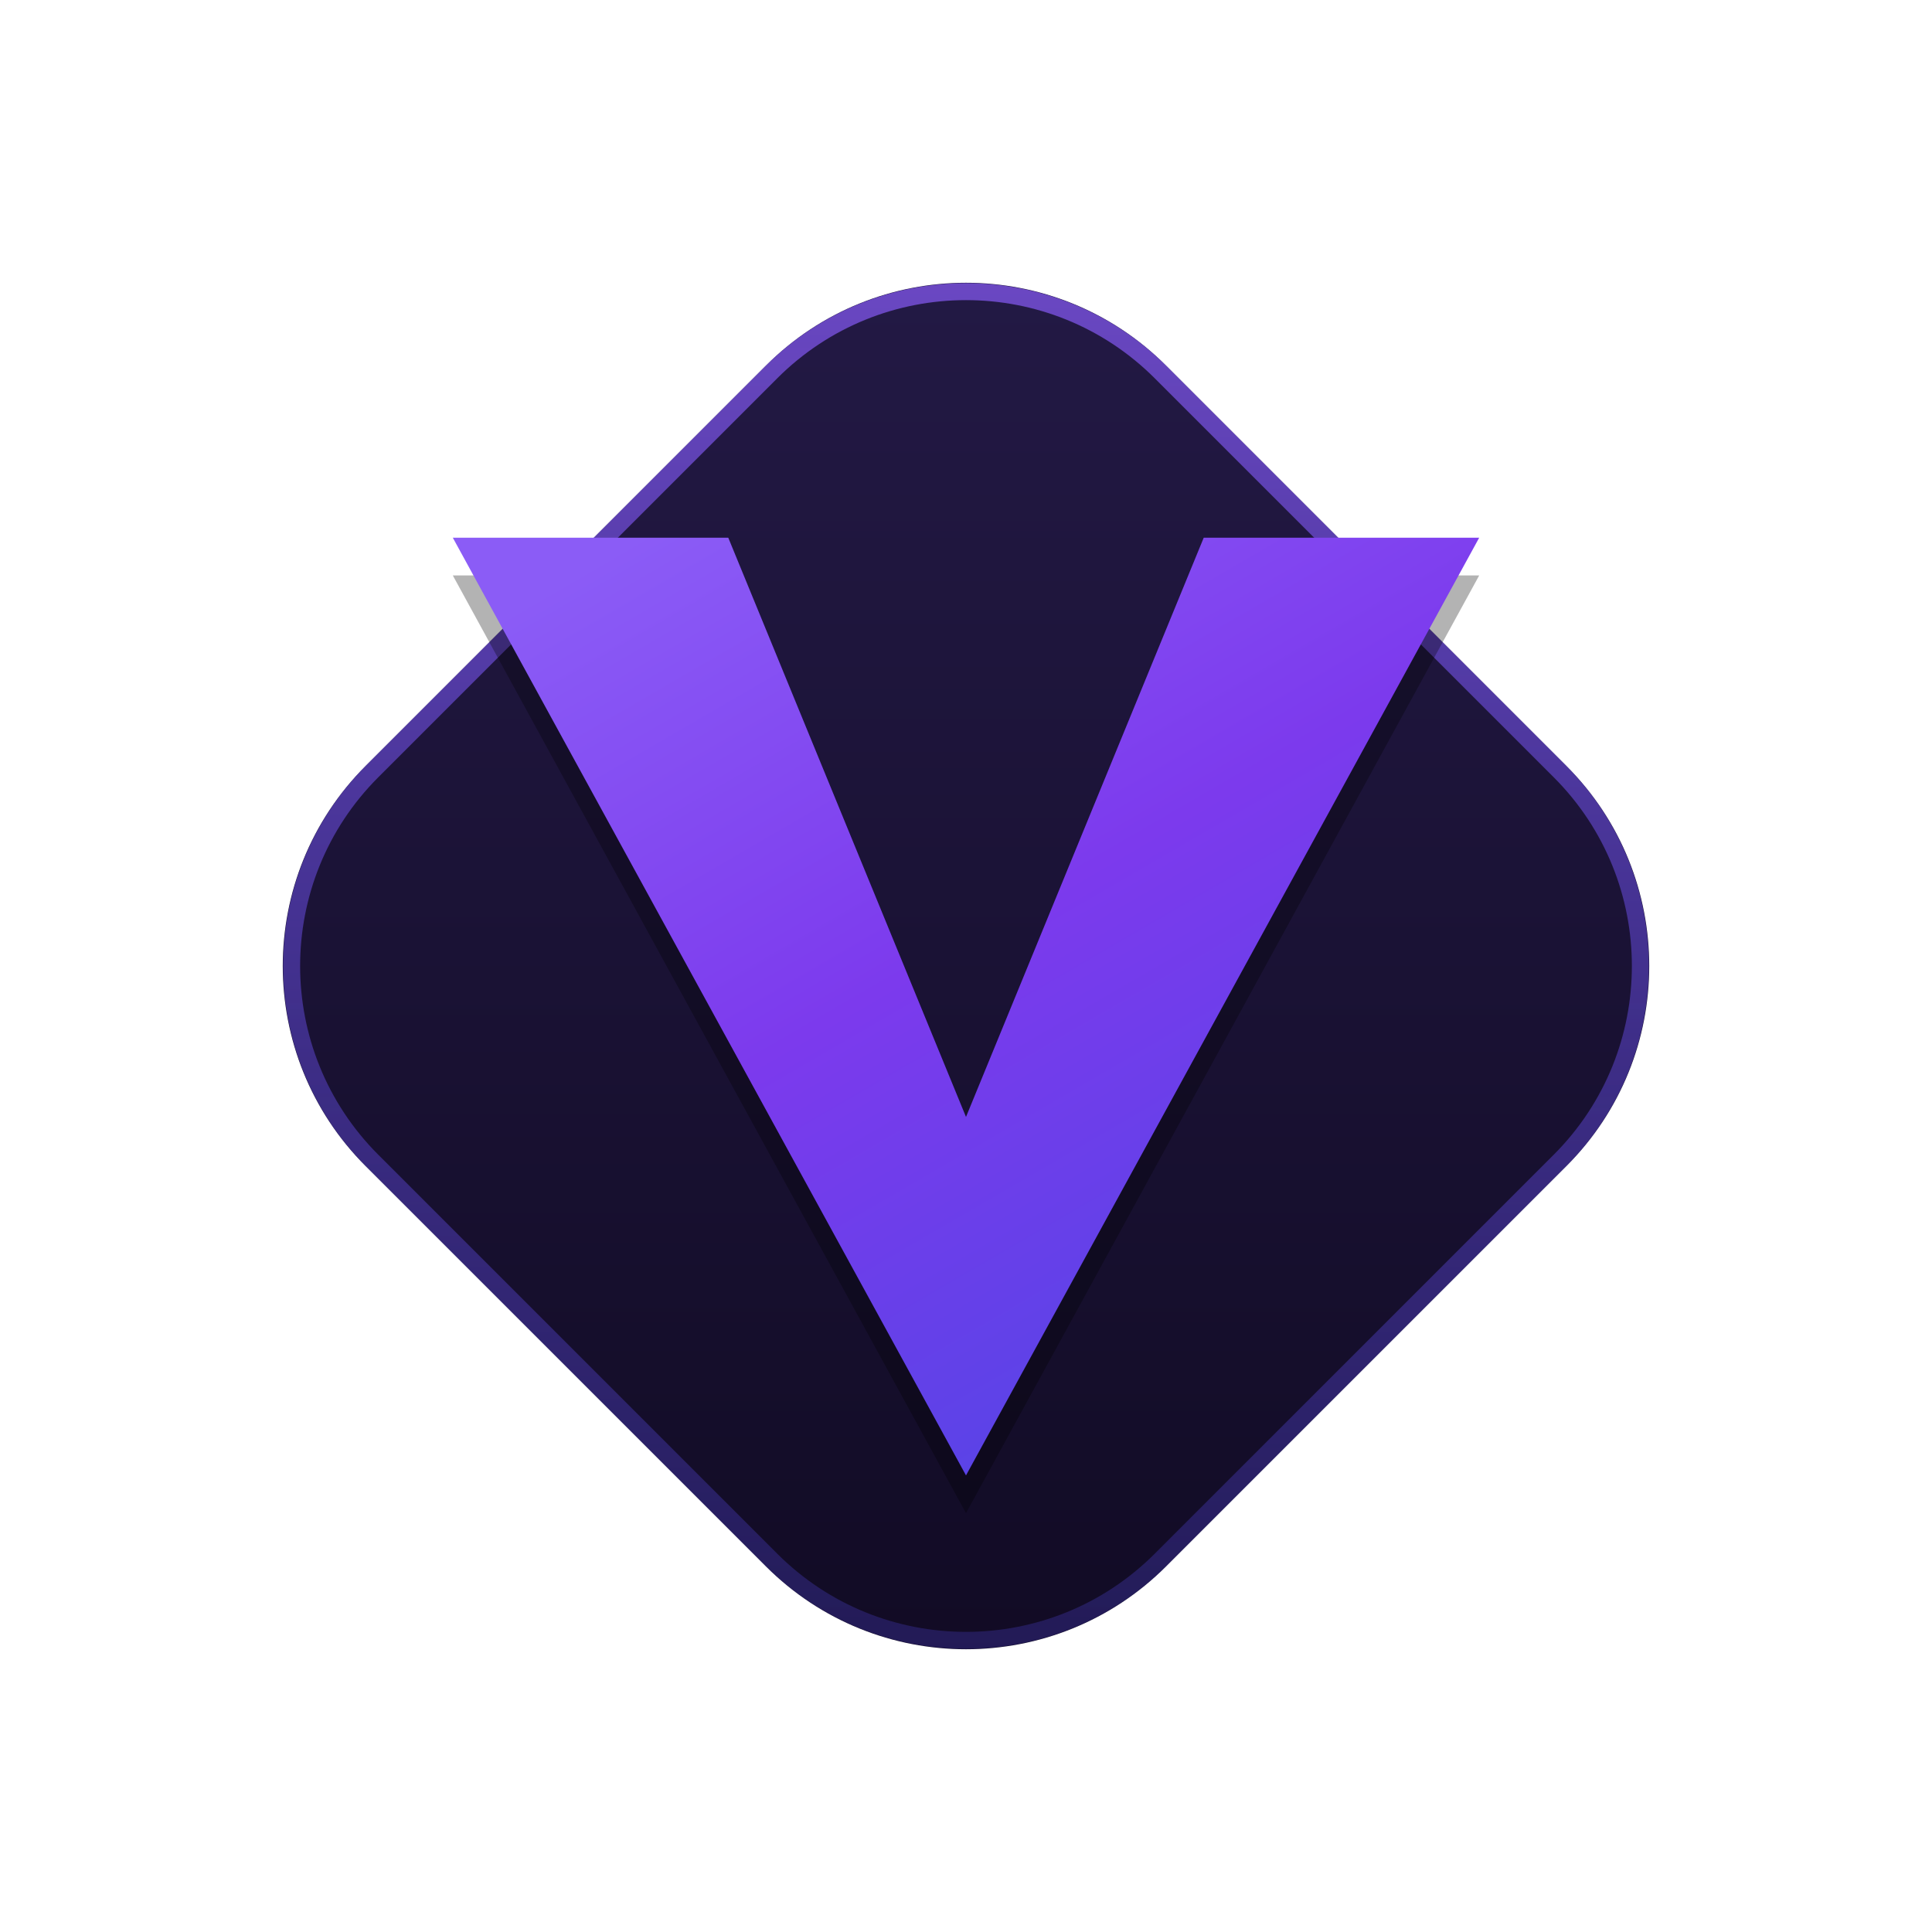
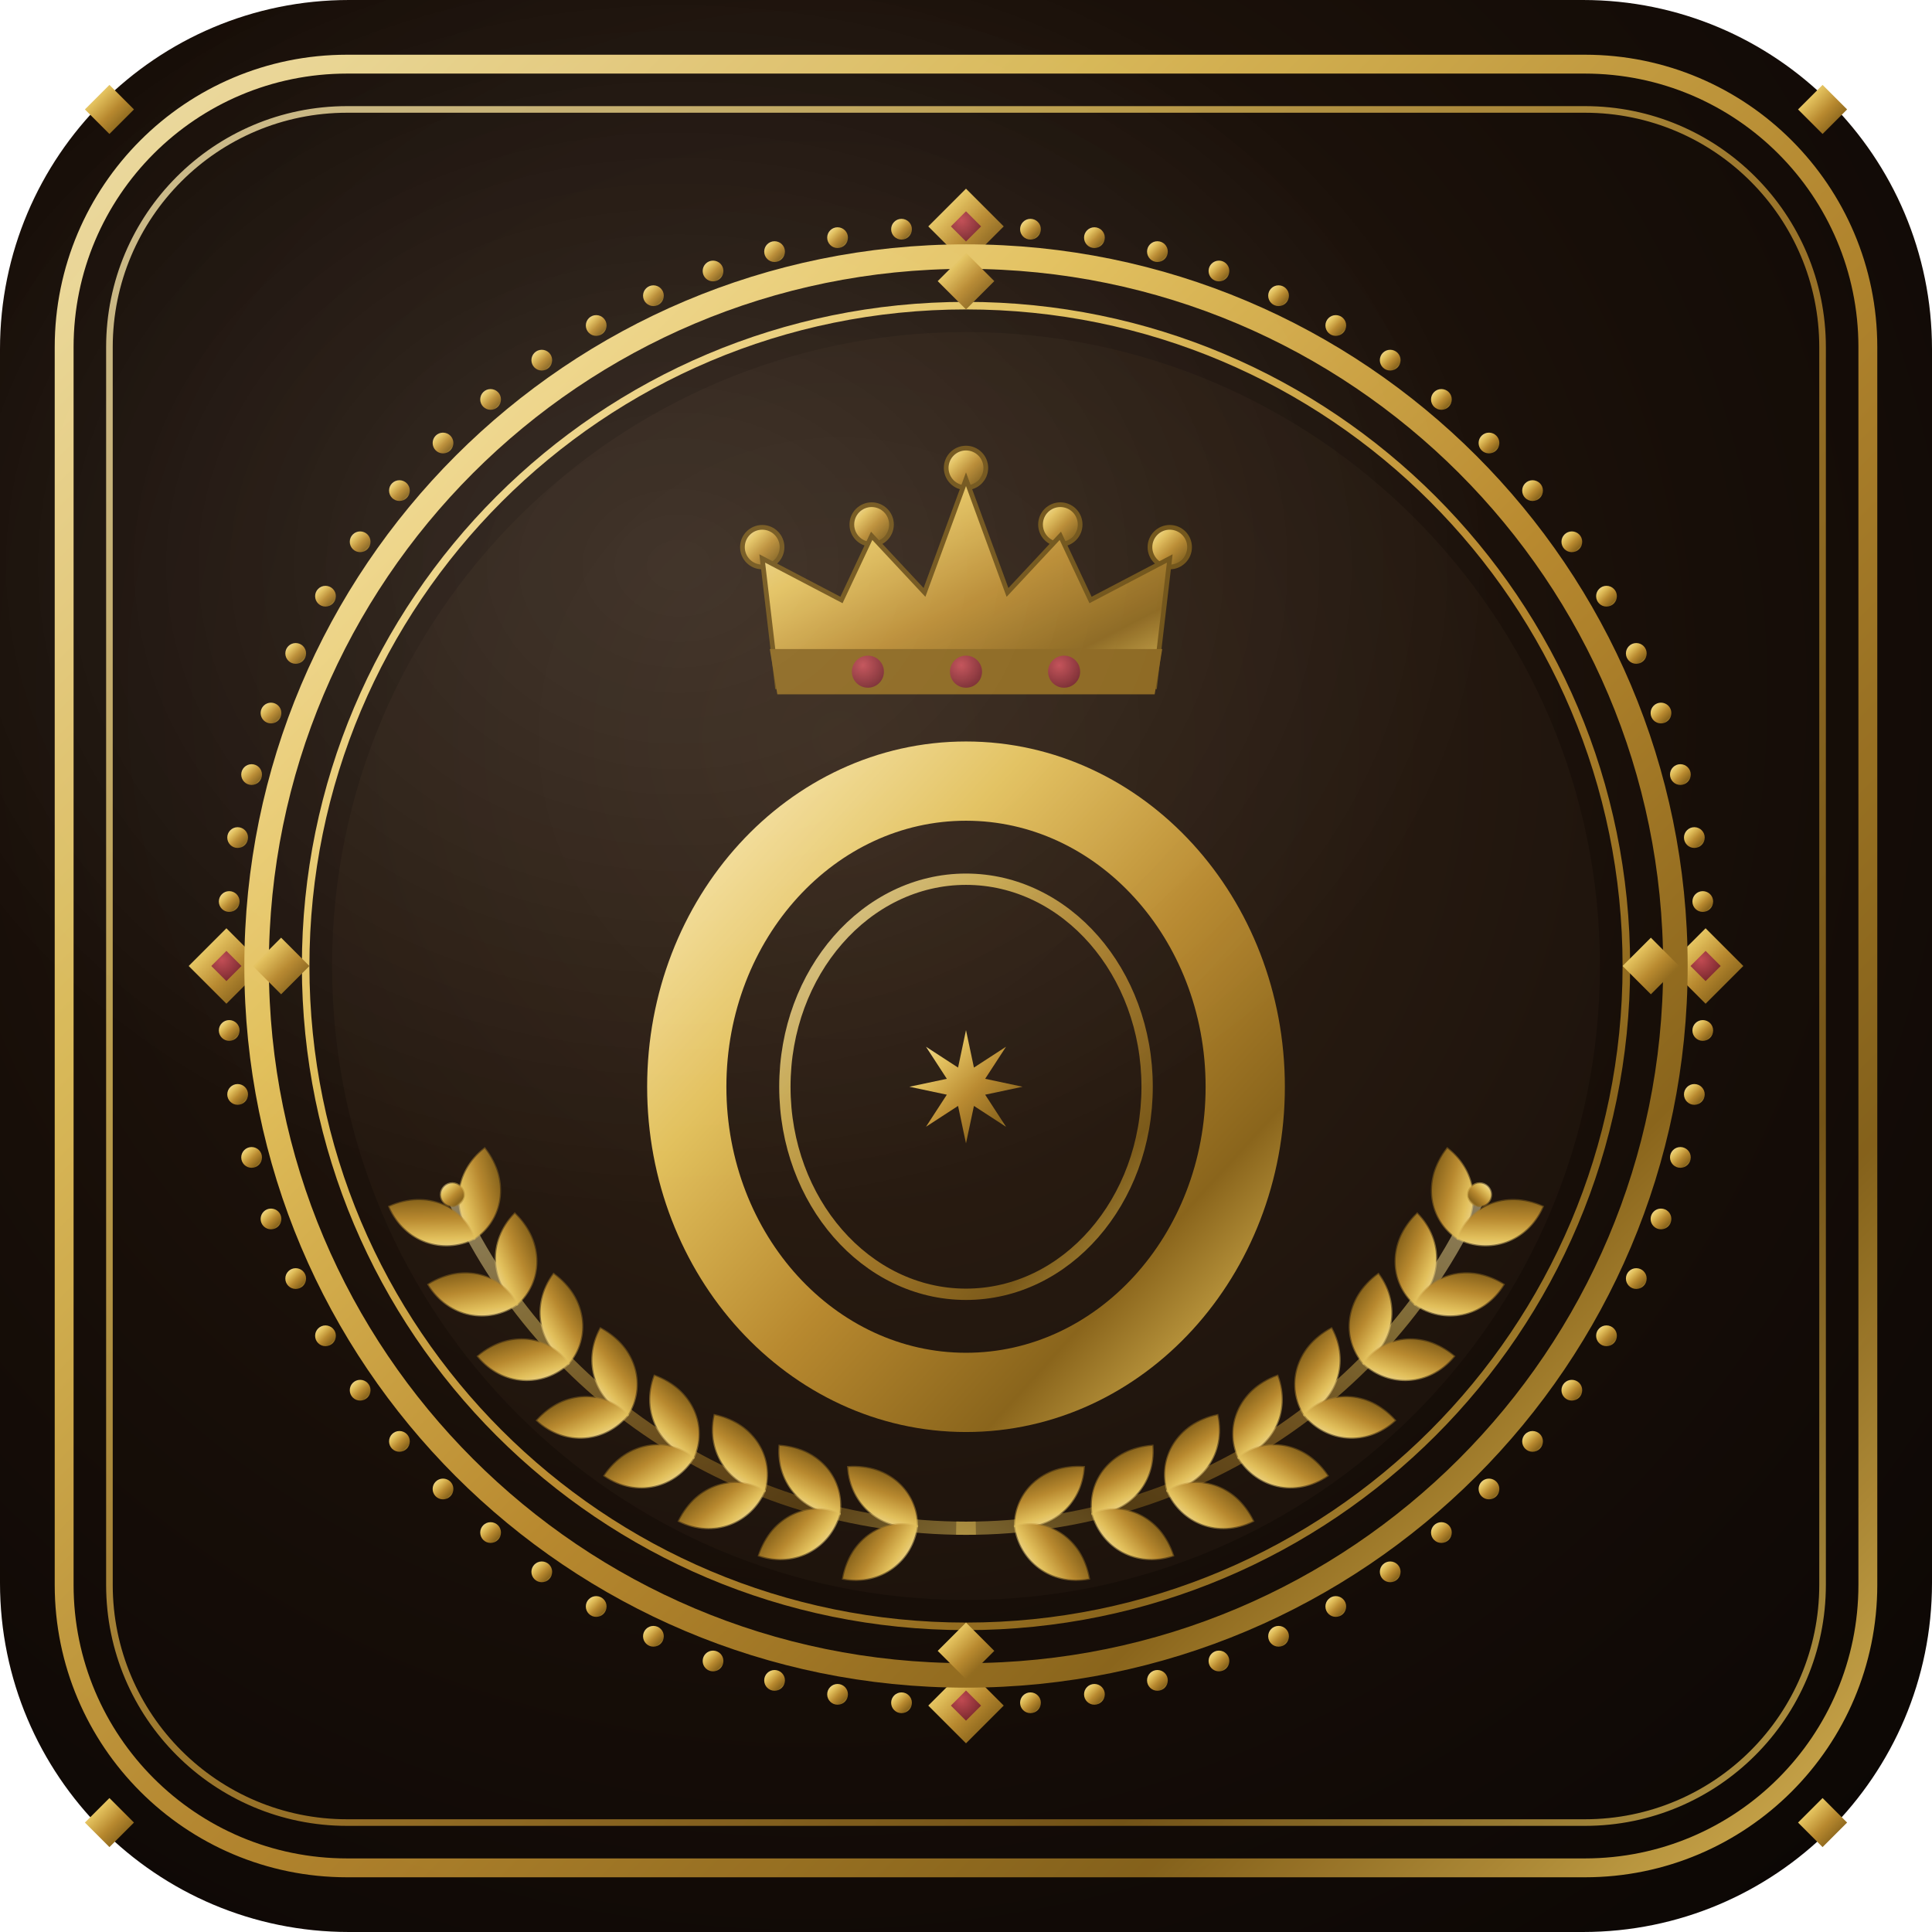
<svg xmlns="http://www.w3.org/2000/svg" width="1024" height="1024" viewBox="0 0 1024 1024">
  <defs>
-     <linearGradient id="bgGrad" x1="0" y1="0" x2="1" y2="1">
-       <stop offset="0" stop-color="#241A47" />
-       <stop offset="1" stop-color="#100A22" />
+     <radialGradient id="bg" cx="0.42" cy="0.36" r="0.85">
+       <stop offset="0" stop-color="#2a1c12" />
+       <stop offset="0.55" stop-color="#170e08" />
+       <stop offset="1" stop-color="#0a0604" />
+     </radialGradient>
+     <linearGradient id="gold" x1="0" y1="0" x2="1" y2="1">
+       <stop offset="0" stop-color="#f9e8b0" />
+       <stop offset="0.28" stop-color="#e2c05c" />
+       <stop offset="0.55" stop-color="#b8892f" />
+       <stop offset="0.80" stop-color="#8a651c" />
+       <stop offset="1" stop-color="#dcb955" />
    </linearGradient>
-     <linearGradient id="vGrad" x1="0.18" y1="0" x2="0.82" y2="1">
-       <stop offset="0" stop-color="#8B5CF6" />
-       <stop offset="0.45" stop-color="#7C3AED" />
-       <stop offset="1" stop-color="#4F46E5" />
-     </linearGradient>
-     <linearGradient id="rimGrad" x1="0" y1="0" x2="1" y2="1">
-       <stop offset="0" stop-color="#8B5CF6" stop-opacity="0.75" />
-       <stop offset="1" stop-color="#4F46E5" stop-opacity="0.22" />
-     </linearGradient>
+     <radialGradient id="disc" cx="0.40" cy="0.32" r="0.95">
+       <stop offset="0" stop-color="#332316" />
+       <stop offset="1" stop-color="#150d08" />
+     </radialGradient>
+     <radialGradient id="ruby" cx="0.35" cy="0.3" r="1">
+       <stop offset="0" stop-color="#c14b52" />
+       <stop offset="1" stop-color="#5e1a20" />
+     </radialGradient>
+     <radialGradient id="sheen" cx="0.5" cy="0.5" r="0.5">
+       <stop offset="0" stop-color="#ffffff" stop-opacity="0.10" />
+       <stop offset="1" stop-color="#ffffff" stop-opacity="0" />
+     </radialGradient>
  </defs>
-   <g transform="rotate(45 512 512)">
-     <rect x="212" y="212" width="600" height="600" rx="150" fill="url(#bgGrad)" />
-     <rect x="216.5" y="216.5" width="591" height="591" rx="146" fill="none" stroke="url(#rimGrad)" stroke-width="9" />
+   <rect x="0" y="0" width="1024" height="1024" rx="185" fill="url(#bg)" />
+   <rect x="34" y="34" width="956" height="956" rx="150" fill="none" stroke="url(#gold)" stroke-width="10" opacity="0.95" />
+   <rect x="58" y="58" width="908" height="908" rx="126" fill="none" stroke="url(#gold)" stroke-width="3.5" opacity="0.8" />
+   <path fill="url(#gold)" d="M 58 45 L 71 58 L 58 71 L 45 58 Z" />
+   <path fill="url(#gold)" d="M 966 45 L 979 58 L 966 71 L 953 58 Z" />
+   <path fill="url(#gold)" d="M 58 953 L 71 966 L 58 979 L 45 966 Z" />
+   <path fill="url(#gold)" d="M 966 953 L 979 966 L 966 979 L 953 966 Z" />
+   <g fill="url(#gold)">
+     <circle cx="902.51" cy="546.17" r="5.5" />
+     <circle cx="898.04" cy="580.07" r="5.5" />
+     <circle cx="890.64" cy="613.46" r="5.5" />
+     <circle cx="880.36" cy="646.07" r="5.5" />
+     <circle cx="867.27" cy="677.67" r="5.5" />
+     <circle cx="851.48" cy="708" r="5.5" />
+     <circle cx="833.11" cy="736.84" r="5.5" />
+     <circle cx="812.29" cy="763.97" r="5.5" />
+     <circle cx="789.19" cy="789.19" r="5.5" />
+     <circle cx="763.97" cy="812.29" r="5.5" />
+     <circle cx="736.84" cy="833.11" r="5.5" />
+     <circle cx="708" cy="851.48" r="5.5" />
+     <circle cx="677.67" cy="867.27" r="5.5" />
+     <circle cx="646.07" cy="880.36" r="5.5" />
+     <circle cx="613.46" cy="890.64" r="5.5" />
+     <circle cx="580.07" cy="898.04" r="5.5" />
+     <circle cx="546.17" cy="902.51" r="5.5" />
+     <circle cx="477.83" cy="902.51" r="5.5" />
+     <circle cx="443.93" cy="898.04" r="5.5" />
+     <circle cx="410.54" cy="890.64" r="5.5" />
+     <circle cx="377.93" cy="880.36" r="5.5" />
+     <circle cx="346.33" cy="867.27" r="5.5" />
+     <circle cx="316" cy="851.48" r="5.5" />
+     <circle cx="287.16" cy="833.11" r="5.5" />
+     <circle cx="260.03" cy="812.29" r="5.5" />
+     <circle cx="234.81" cy="789.19" r="5.5" />
+     <circle cx="211.71" cy="763.97" r="5.5" />
+     <circle cx="190.89" cy="736.84" r="5.5" />
+     <circle cx="172.52" cy="708" r="5.5" />
+     <circle cx="156.73" cy="677.67" r="5.5" />
+     <circle cx="143.64" cy="646.07" r="5.5" />
+     <circle cx="133.36" cy="613.46" r="5.5" />
+     <circle cx="125.96" cy="580.07" r="5.5" />
+     <circle cx="121.49" cy="546.17" r="5.5" />
+     <circle cx="121.49" cy="477.83" r="5.5" />
+     <circle cx="125.96" cy="443.93" r="5.5" />
+     <circle cx="133.36" cy="410.54" r="5.5" />
+     <circle cx="143.64" cy="377.93" r="5.5" />
+     <circle cx="156.73" cy="346.33" r="5.5" />
+     <circle cx="172.52" cy="316" r="5.5" />
+     <circle cx="190.89" cy="287.16" r="5.5" />
+     <circle cx="211.71" cy="260.03" r="5.5" />
+     <circle cx="234.81" cy="234.81" r="5.5" />
+     <circle cx="260.03" cy="211.71" r="5.5" />
+     <circle cx="287.16" cy="190.89" r="5.5" />
+     <circle cx="316" cy="172.52" r="5.5" />
+     <circle cx="346.33" cy="156.73" r="5.5" />
+     <circle cx="377.93" cy="143.64" r="5.5" />
+     <circle cx="410.54" cy="133.36" r="5.5" />
+     <circle cx="443.93" cy="125.96" r="5.5" />
+     <circle cx="477.83" cy="121.49" r="5.5" />
+     <circle cx="546.17" cy="121.49" r="5.5" />
+     <circle cx="580.07" cy="125.96" r="5.5" />
+     <circle cx="613.46" cy="133.36" r="5.5" />
+     <circle cx="646.07" cy="143.64" r="5.5" />
+     <circle cx="677.67" cy="156.73" r="5.5" />
+     <circle cx="708" cy="172.52" r="5.5" />
+     <circle cx="736.84" cy="190.89" r="5.5" />
+     <circle cx="763.97" cy="211.71" r="5.5" />
+     <circle cx="789.19" cy="234.81" r="5.5" />
+     <circle cx="812.29" cy="260.03" r="5.5" />
+     <circle cx="833.11" cy="287.16" r="5.5" />
+     <circle cx="851.48" cy="316" r="5.5" />
+     <circle cx="867.27" cy="346.33" r="5.5" />
+     <circle cx="880.36" cy="377.93" r="5.5" />
+     <circle cx="890.64" cy="410.54" r="5.5" />
+     <circle cx="898.04" cy="443.93" r="5.5" />
+     <circle cx="902.51" cy="477.83" r="5.5" />
  </g>
-   <path d="M 240 285 L 512 782 L 784 285 L 638 285 L 512 592 L 386 285 Z" transform="translate(0 20)" fill="#000000" opacity="0.30" />
-   <path d="M 240 285 L 512 782 L 784 285 L 638 285 L 512 592 L 386 285 Z" fill="url(#vGrad)" />
+   <path fill="url(#gold)" d="M 904 492 L 924 512 L 904 532 L 884 512 Z" />
+   <path fill="url(#ruby)" d="M 904 504 L 912 512 L 904 520 L 896 512 Z" />
+   <path fill="url(#gold)" d="M 512 884 L 532 904 L 512 924 L 492 904 Z" />
+   <path fill="url(#ruby)" d="M 512 896 L 520 904 L 512 912 L 504 904 Z" />
+   <path fill="url(#gold)" d="M 120 492 L 140 512 L 120 532 L 100 512 Z" />
+   <path fill="url(#ruby)" d="M 120 504 L 128 512 L 120 520 L 112 512 Z" />
+   <path fill="url(#gold)" d="M 512 100 L 532 120 L 512 140 L 492 120 Z" />
+   <path fill="url(#ruby)" d="M 512 112 L 520 120 L 512 128 L 504 120 Z" />
+   <circle cx="512" cy="512" r="376" fill="none" stroke="url(#gold)" stroke-width="13" />
+   <circle cx="512" cy="512" r="350" fill="none" stroke="url(#gold)" stroke-width="4" />
+   <circle cx="512" cy="512" r="336" fill="url(#disc)" />
+   <path fill="url(#gold)" d="M 875 497 L 890 512 L 875 527 L 860 512 Z" />
+   <path fill="url(#gold)" d="M 512 860 L 527 875 L 512 890 L 497 875 Z" />
+   <path fill="url(#gold)" d="M 149 497 L 164 512 L 149 527 L 134 512 Z" />
+   <path fill="url(#gold)" d="M 512 134 L 527 149 L 512 164 L 497 149 Z" />
+   <g transform="translate(512 312)">
+     <g fill="url(#gold)" stroke="#6e5014" stroke-width="2.5">
+       <circle cx="-108" cy="-22" r="10.5" />
+       <circle cx="-50" cy="-34" r="10.5" />
+       <circle cx="0" cy="-64" r="10.5" />
+       <circle cx="50" cy="-34" r="10.5" />
+       <circle cx="108" cy="-22" r="10.5" />
+       <path d="M -100 52 L -108 -16 L -66 6 L -50 -28 L -22 2 L 0 -58 L 22 2 L 50 -28 L 66 6 L 108 -16 L 100 52 Z" />
+     </g>
+     <path d="M -104 32 L 104 32 L 100 56 L -100 56 Z" fill="#8a651c" />
+     <circle cx="-52" cy="44" r="8.5" fill="url(#ruby)" />
+     <circle cx="0" cy="44" r="8.5" fill="url(#ruby)" />
+     <circle cx="52" cy="44" r="8.5" fill="url(#ruby)" />
+   </g>
+   <ellipse cx="512" cy="576" rx="148" ry="162" fill="none" stroke="url(#gold)" stroke-width="42" />
+   <ellipse cx="512" cy="576" rx="96" ry="110" fill="none" stroke="url(#gold)" stroke-width="6" opacity="0.85" />
+   <path d="M 512 546 L 516.21 565.84 L 533.21 554.79 L 522.16 571.79 L 542 576 L 522.16 580.21 L 533.21 597.21 L 516.21 586.16 L 512 606 L 507.79 586.16 L 490.79 597.21 L 501.84 580.21 L 482 576 L 501.84 571.79 L 490.79 554.79 L 507.79 565.84 Z" fill="url(#gold)" />
+   <g fill="url(#gold)" stroke="url(#gold)" stroke-width="1.2" stroke-opacity="0.5">
+     <path d="M 517.2 809.95 A 298 298 0 0 1 239.76 633.21" fill="none" stroke-width="7" />
+     <path d="M 0 0 C 12 -14, 33 -16, 48 -2 C 33 14, 12 13, 0 0 Z" transform="translate(486.03 808.87) rotate(-137)" />
+     <path d="M 0 0 C 12 -14, 33 -16, 48 -2 C 33 14, 12 13, 0 0 Z" transform="translate(486.03 808.87) rotate(-213)" />
+     <path d="M 0 0 C 12 -14, 33 -16, 48 -2 C 33 14, 12 13, 0 0 Z" transform="translate(444.96 802.36) rotate(-129)" />
+     <path d="M 0 0 C 12 -14, 33 -16, 48 -2 C 33 14, 12 13, 0 0 Z" transform="translate(444.96 802.36) rotate(-205)" />
+     <path d="M 0 0 C 12 -14, 33 -16, 48 -2 C 33 14, 12 13, 0 0 Z" transform="translate(405.21 790.21) rotate(-121)" />
+     <path d="M 0 0 C 12 -14, 33 -16, 48 -2 C 33 14, 12 13, 0 0 Z" transform="translate(405.21 790.21) rotate(-197)" />
+     <path d="M 0 0 C 12 -14, 33 -16, 48 -2 C 33 14, 12 13, 0 0 Z" transform="translate(367.53 772.64) rotate(-113)" />
+     <path d="M 0 0 C 12 -14, 33 -16, 48 -2 C 33 14, 12 13, 0 0 Z" transform="translate(367.53 772.64) rotate(-189)" />
+     <path d="M 0 0 C 12 -14, 33 -16, 48 -2 C 33 14, 12 13, 0 0 Z" transform="translate(332.66 749.99) rotate(-105)" />
+     <path d="M 0 0 C 12 -14, 33 -16, 48 -2 C 33 14, 12 13, 0 0 Z" transform="translate(332.66 749.99) rotate(-181)" />
+     <path d="M 0 0 C 12 -14, 33 -16, 48 -2 C 33 14, 12 13, 0 0 Z" transform="translate(301.28 722.72) rotate(-97)" />
+     <path d="M 0 0 C 12 -14, 33 -16, 48 -2 C 33 14, 12 13, 0 0 Z" transform="translate(301.28 722.72) rotate(-173)" />
+     <path d="M 0 0 C 12 -14, 33 -16, 48 -2 C 33 14, 12 13, 0 0 Z" transform="translate(274.01 691.34) rotate(-89)" />
+     <path d="M 0 0 C 12 -14, 33 -16, 48 -2 C 33 14, 12 13, 0 0 Z" transform="translate(274.01 691.34) rotate(-165)" />
+     <path d="M 0 0 C 12 -14, 33 -16, 48 -2 C 33 14, 12 13, 0 0 Z" transform="translate(251.36 656.47) rotate(-81)" />
+     <path d="M 0 0 C 12 -14, 33 -16, 48 -2 C 33 14, 12 13, 0 0 Z" transform="translate(251.36 656.47) rotate(-157)" />
+     <circle cx="239.76" cy="633.21" r="6" />
+   </g>
+   <g transform="matrix(-1 0 0 1 1024 0)">
+     <g fill="url(#gold)" stroke="url(#gold)" stroke-width="1.2" stroke-opacity="0.5">
+       <path d="M 517.2 809.95 A 298 298 0 0 1 239.76 633.21" fill="none" stroke-width="7" />
+       <path d="M 0 0 C 12 -14, 33 -16, 48 -2 C 33 14, 12 13, 0 0 Z" transform="translate(486.03 808.87) rotate(-137)" />
+       <path d="M 0 0 C 12 -14, 33 -16, 48 -2 C 33 14, 12 13, 0 0 Z" transform="translate(486.03 808.87) rotate(-213)" />
+       <path d="M 0 0 C 12 -14, 33 -16, 48 -2 C 33 14, 12 13, 0 0 Z" transform="translate(444.96 802.36) rotate(-129)" />
+       <path d="M 0 0 C 12 -14, 33 -16, 48 -2 C 33 14, 12 13, 0 0 Z" transform="translate(444.96 802.36) rotate(-205)" />
+       <path d="M 0 0 C 12 -14, 33 -16, 48 -2 C 33 14, 12 13, 0 0 Z" transform="translate(405.21 790.21) rotate(-121)" />
+       <path d="M 0 0 C 12 -14, 33 -16, 48 -2 C 33 14, 12 13, 0 0 Z" transform="translate(405.21 790.21) rotate(-197)" />
+       <path d="M 0 0 C 12 -14, 33 -16, 48 -2 C 33 14, 12 13, 0 0 Z" transform="translate(367.53 772.64) rotate(-113)" />
+       <path d="M 0 0 C 12 -14, 33 -16, 48 -2 C 33 14, 12 13, 0 0 Z" transform="translate(367.53 772.64) rotate(-189)" />
+       <path d="M 0 0 C 12 -14, 33 -16, 48 -2 C 33 14, 12 13, 0 0 Z" transform="translate(332.66 749.99) rotate(-105)" />
+       <path d="M 0 0 C 12 -14, 33 -16, 48 -2 C 33 14, 12 13, 0 0 Z" transform="translate(332.66 749.99) rotate(-181)" />
+       <path d="M 0 0 C 12 -14, 33 -16, 48 -2 C 33 14, 12 13, 0 0 Z" transform="translate(301.28 722.72) rotate(-97)" />
+       <path d="M 0 0 C 12 -14, 33 -16, 48 -2 C 33 14, 12 13, 0 0 Z" transform="translate(301.28 722.72) rotate(-173)" />
+       <path d="M 0 0 C 12 -14, 33 -16, 48 -2 C 33 14, 12 13, 0 0 Z" transform="translate(274.01 691.34) rotate(-89)" />
+       <path d="M 0 0 C 12 -14, 33 -16, 48 -2 C 33 14, 12 13, 0 0 Z" transform="translate(274.01 691.34) rotate(-165)" />
+       <path d="M 0 0 C 12 -14, 33 -16, 48 -2 C 33 14, 12 13, 0 0 Z" transform="translate(251.36 656.47) rotate(-81)" />
+       <path d="M 0 0 C 12 -14, 33 -16, 48 -2 C 33 14, 12 13, 0 0 Z" transform="translate(251.36 656.47) rotate(-157)" />
+       <circle cx="239.76" cy="633.21" r="6" />
+     </g>
+   </g>
+   <ellipse cx="360" cy="300" rx="430" ry="340" fill="url(#sheen)" />
</svg>
